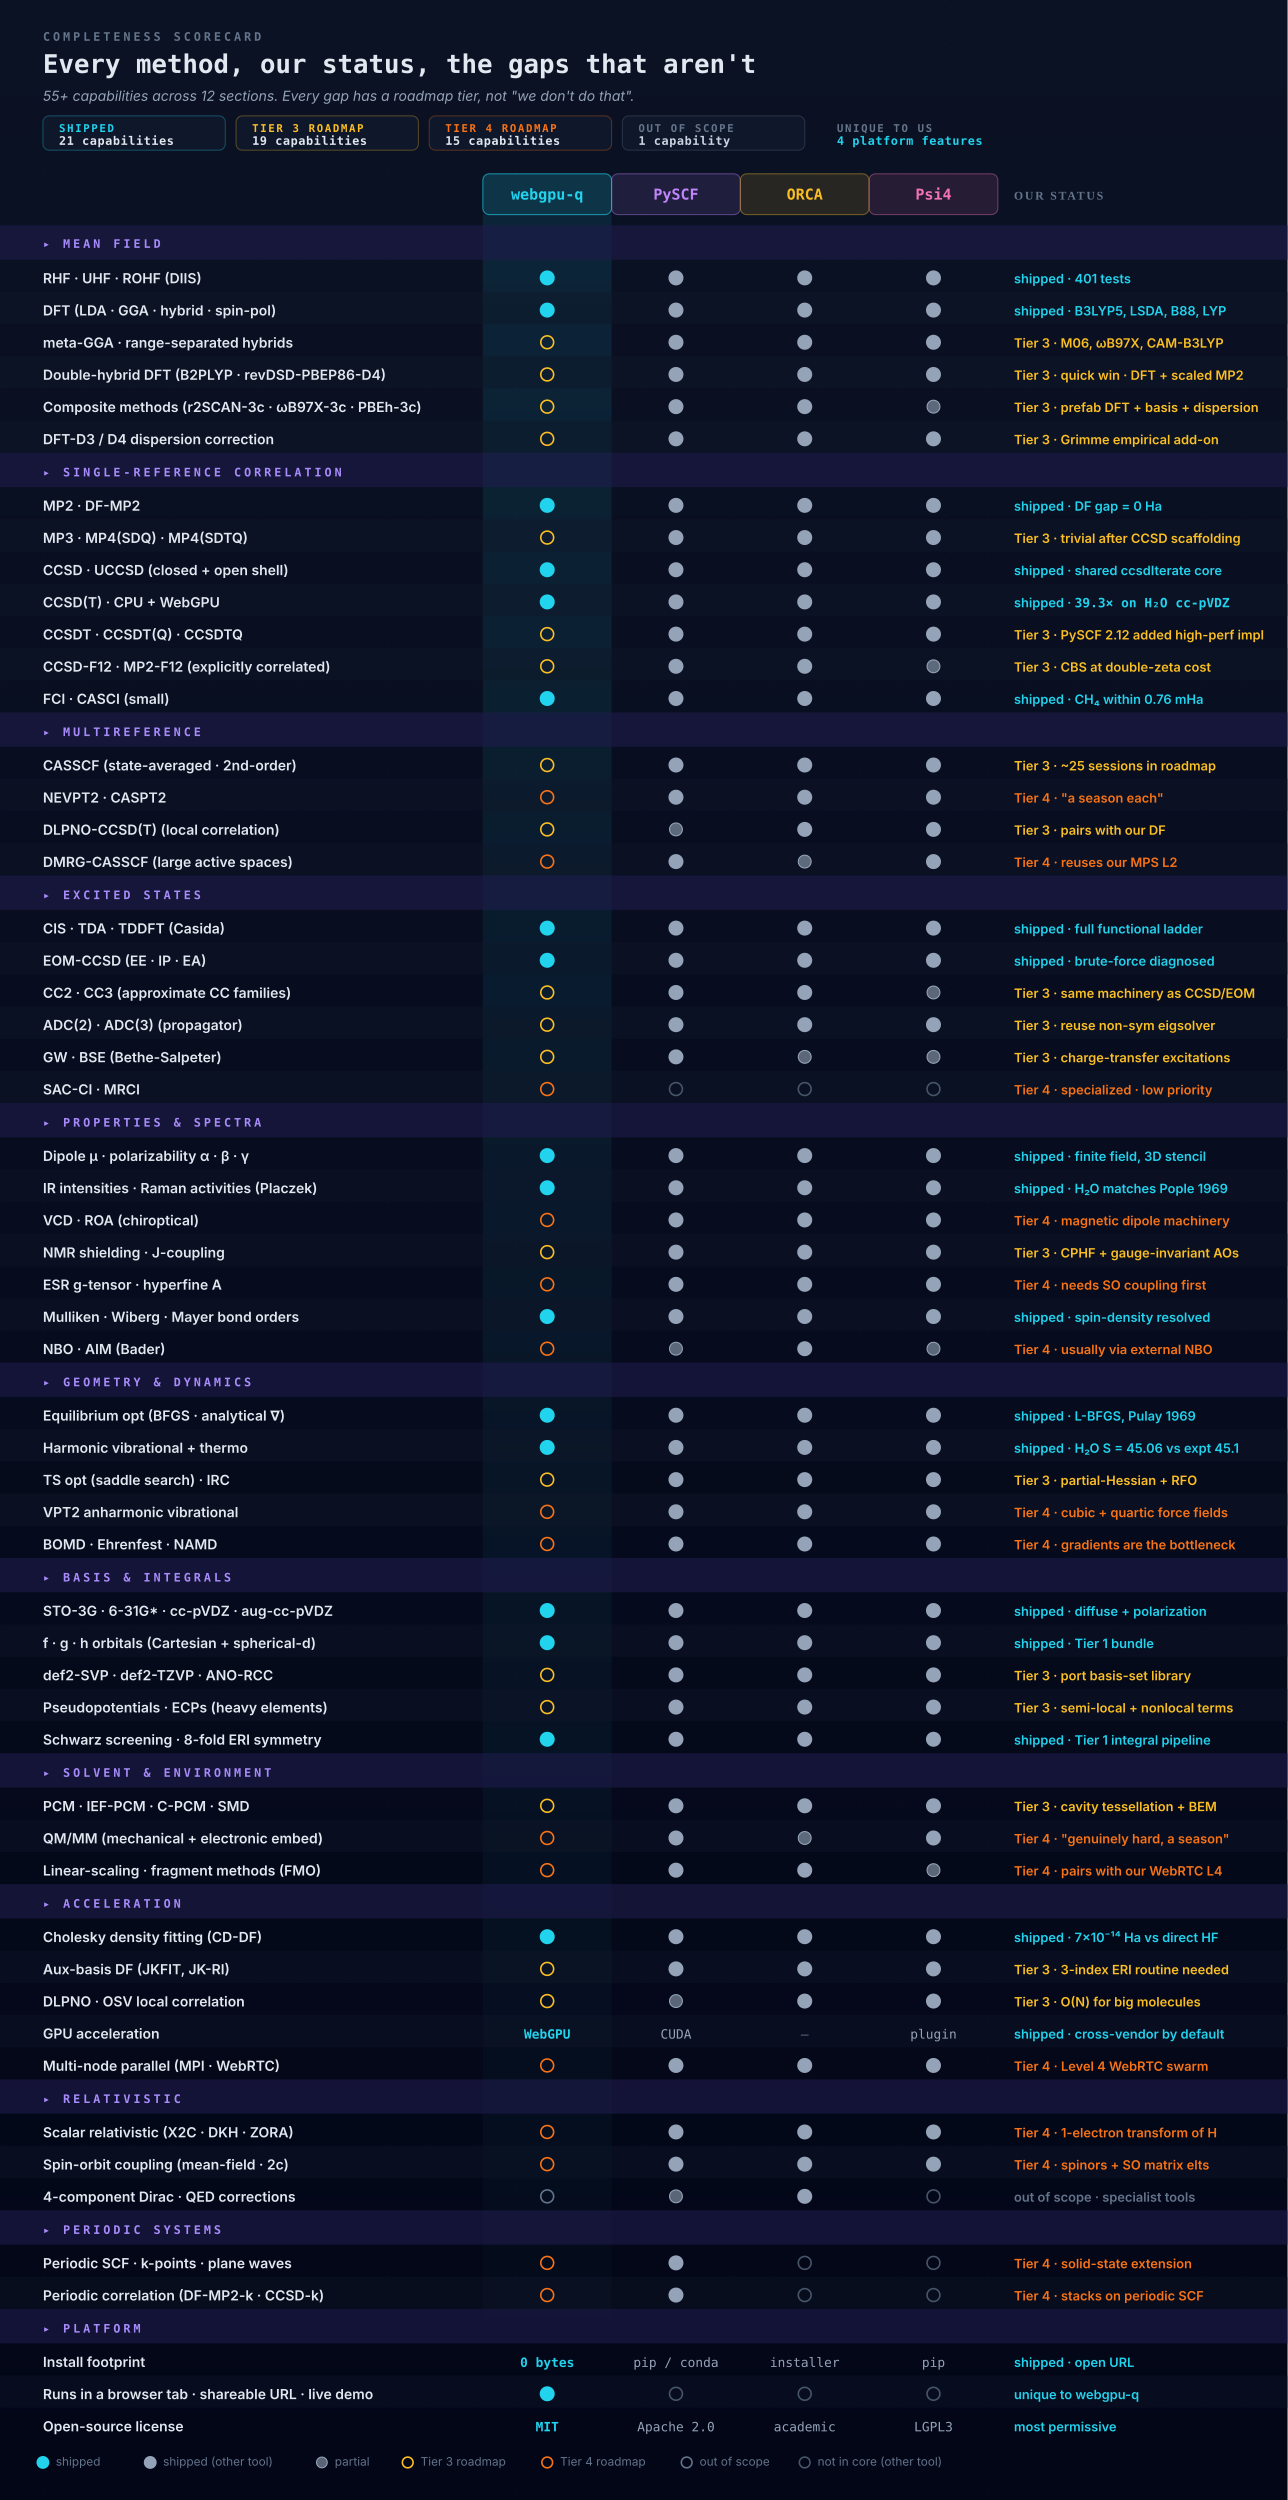
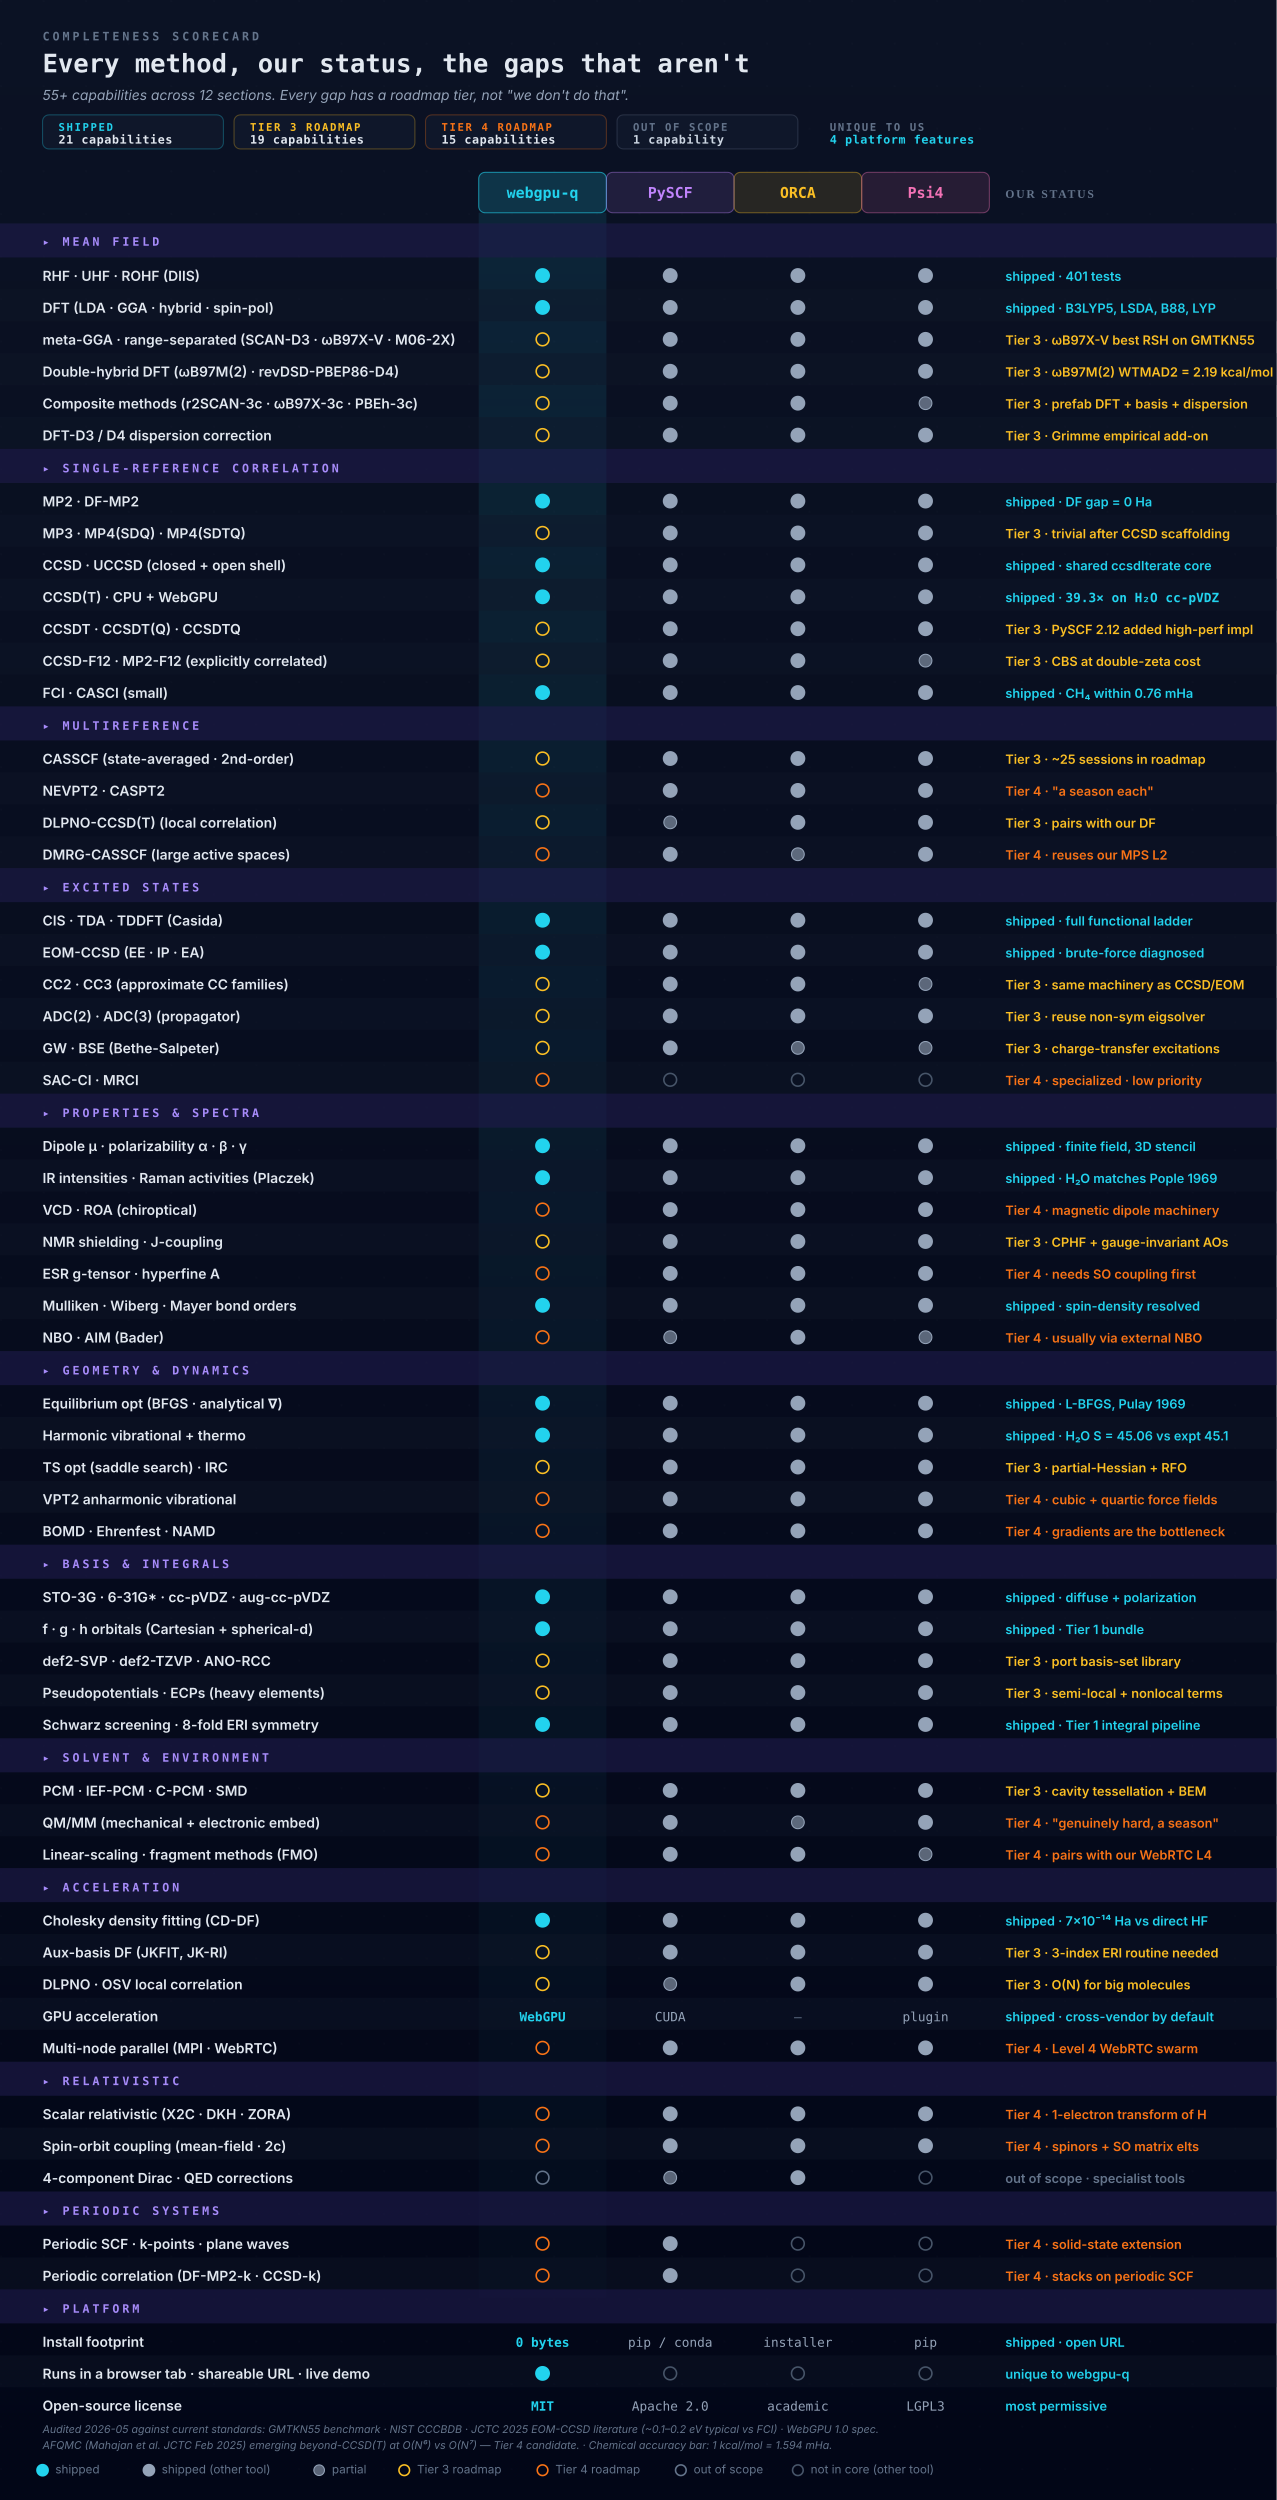
- <svg xmlns="http://www.w3.org/2000/svg" viewBox="0 0 1200 2330" width="1200" height="2330" role="img" aria-label="Completeness scorecard: webgpu-q vs PySCF, ORCA, Psi4 — 55+ methods across 12 sections with roadmap status">
+ <svg xmlns="http://www.w3.org/2000/svg" viewBox="0 0 1200 2350" width="1200" height="2350" role="img" aria-label="Completeness scorecard: webgpu-q vs PySCF, ORCA, Psi4 — 55+ methods across 12 sections with roadmap status, audited against 2026 scientific standards">
  <defs>
    <linearGradient id="bgMx" x1="0" y1="0" x2="0" y2="1">
      <stop offset="0%" stop-color="#0b1224" />
      <stop offset="100%" stop-color="#020617" />
    </linearGradient>
    <pattern id="dotsMx" width="40" height="40" patternUnits="userSpaceOnUse">
      <circle cx="1" cy="1" r="0.55" fill="#ffffff" opacity="0.04" />
    </pattern>
    <linearGradient id="hlight" x1="0" y1="0" x2="0" y2="1">
      <stop offset="0%" stop-color="#22d3ee" stop-opacity="0.10" />
      <stop offset="100%" stop-color="#22d3ee" stop-opacity="0.02" />
    </linearGradient>
  </defs>
-   <rect width="1200" height="2330" fill="url(#bgMx)" />
-   <rect width="1200" height="2330" fill="url(#dotsMx)" />
+   <rect width="1200" height="2350" fill="url(#bgMx)" />
+   <rect width="1200" height="2350" fill="url(#dotsMx)" />
  <text x="40" y="38" font-family="ui-monospace, monospace" font-size="11" letter-spacing="0.25em" fill="#64748b" font-weight="600">COMPLETENESS SCORECARD</text>
  <text x="40" y="68" font-family="ui-monospace, monospace" font-size="24" font-weight="700" fill="#e2e8f0">Every method, our status, the gaps that aren't</text>
  <text x="40" y="94" font-family="-apple-system, system-ui, sans-serif" font-size="13" fill="#94a3b8" font-style="italic">55+ capabilities across 12 sections. Every gap has a roadmap tier, not "we don't do that".</text>
  <g font-family="ui-monospace, monospace" font-size="12" letter-spacing="0.05em">
    <rect x="40" y="108" width="170" height="32" rx="6" fill="#0f172a" stroke="#22d3ee" stroke-opacity="0.3" />
    <text x="55" y="123" font-size="10" fill="#22d3ee" font-weight="700" letter-spacing="0.15em">SHIPPED</text>
    <text x="55" y="135" font-size="11" fill="#e2e8f0" font-weight="700">21 capabilities</text>
    <rect x="220" y="108" width="170" height="32" rx="6" fill="#0f172a" stroke="#fbbf24" stroke-opacity="0.3" />
    <text x="235" y="123" font-size="10" fill="#fbbf24" font-weight="700" letter-spacing="0.15em">TIER 3 ROADMAP</text>
    <text x="235" y="135" font-size="11" fill="#e2e8f0" font-weight="700">19 capabilities</text>
    <rect x="400" y="108" width="170" height="32" rx="6" fill="#0f172a" stroke="#f97316" stroke-opacity="0.3" />
    <text x="415" y="123" font-size="10" fill="#f97316" font-weight="700" letter-spacing="0.15em">TIER 4 ROADMAP</text>
    <text x="415" y="135" font-size="11" fill="#e2e8f0" font-weight="700">15 capabilities</text>
    <rect x="580" y="108" width="170" height="32" rx="6" fill="#0f172a" stroke="#64748b" stroke-opacity="0.3" />
    <text x="595" y="123" font-size="10" fill="#64748b" font-weight="700" letter-spacing="0.15em">OUT OF SCOPE</text>
    <text x="595" y="135" font-size="11" fill="#cbd5e1" font-weight="700">1 capability</text>
    <text x="780" y="123" font-size="10" fill="#64748b" font-weight="700" letter-spacing="0.15em">UNIQUE TO US</text>
    <text x="780" y="135" font-size="11" fill="#22d3ee" font-weight="700">4 platform features</text>
  </g>
  <g transform="translate(0 162)">
    <rect x="450" y="0" width="120" height="38" rx="6" fill="#22d3ee" fill-opacity="0.18" stroke="#22d3ee" stroke-opacity="0.6" />
    <rect x="570" y="0" width="120" height="38" rx="6" fill="#c084fc" fill-opacity="0.12" stroke="#c084fc" stroke-opacity="0.4" />
    <rect x="690" y="0" width="120" height="38" rx="6" fill="#fbbf24" fill-opacity="0.12" stroke="#fbbf24" stroke-opacity="0.4" />
    <rect x="810" y="0" width="120" height="38" rx="6" fill="#f472b6" fill-opacity="0.12" stroke="#f472b6" stroke-opacity="0.4" />
    <g font-family="ui-monospace, monospace" font-weight="700" text-anchor="middle">
      <text x="510" y="24" font-size="14" fill="#22d3ee">webgpu-q</text>
      <text x="630" y="24" font-size="14" fill="#c084fc">PySCF</text>
      <text x="750" y="24" font-size="14" fill="#fbbf24">ORCA</text>
      <text x="870" y="24" font-size="14" fill="#f472b6">Psi4</text>
    </g>
    <text x="945" y="24" font-size="11" fill="#64748b" font-weight="700" letter-spacing="0.15em">OUR STATUS</text>
  </g>
  <rect x="450" y="200" width="120" height="1960" fill="url(#hlight)" />
  <g font-family="-apple-system, system-ui, sans-serif" font-size="13" fill="#e2e8f0">
    <g transform="translate(0 210)">
      <rect width="1200" height="32" fill="#1e1b4b" fill-opacity="0.6" />
      <text x="40" y="21" font-family="ui-monospace, monospace" font-size="11" letter-spacing="0.25em" fill="#a78bfa" font-weight="700">▸ MEAN FIELD</text>
    </g>
    <g transform="translate(0 242)">
      <text x="40" y="22" font-weight="600">RHF · UHF · ROHF (DIIS)</text>
      <circle cx="510" cy="17" r="7" fill="#22d3ee" />
      <circle cx="630" cy="17" r="7" fill="#94a3b8" />
      <circle cx="750" cy="17" r="7" fill="#94a3b8" />
      <circle cx="870" cy="17" r="7" fill="#94a3b8" />
      <text x="945" y="22" font-size="12" fill="#22d3ee" font-weight="600">shipped · 401 tests</text>
    </g>
    <g transform="translate(0 272)">
      <rect width="1200" height="30" fill="#0f172a" fill-opacity="0.4" />
      <text x="40" y="22" font-weight="600">DFT (LDA · GGA · hybrid · spin-pol)</text>
      <circle cx="510" cy="17" r="7" fill="#22d3ee" />
      <circle cx="630" cy="17" r="7" fill="#94a3b8" />
      <circle cx="750" cy="17" r="7" fill="#94a3b8" />
      <circle cx="870" cy="17" r="7" fill="#94a3b8" />
      <text x="945" y="22" font-size="12" fill="#22d3ee" font-weight="600">shipped · B3LYP5, LSDA, B88, LYP</text>
    </g>
    <g transform="translate(0 302)">
-       <text x="40" y="22" font-weight="600">meta-GGA · range-separated hybrids</text>
-       <circle cx="510" cy="17" r="6" fill="none" stroke="#fbbf24" stroke-width="1.5" />
-       <circle cx="630" cy="17" r="7" fill="#94a3b8" />
-       <circle cx="750" cy="17" r="7" fill="#94a3b8" />
-       <circle cx="870" cy="17" r="7" fill="#94a3b8" />
-       <text x="945" y="22" font-size="12" fill="#fbbf24" font-weight="600">Tier 3 · M06, ωB97X, CAM-B3LYP</text>
+       <text x="40" y="22" font-weight="600">meta-GGA · range-separated (SCAN-D3 · ωB97X-V · M06-2X)</text>
+       <circle cx="510" cy="17" r="6" fill="none" stroke="#fbbf24" stroke-width="1.5" />
+       <circle cx="630" cy="17" r="7" fill="#94a3b8" />
+       <circle cx="750" cy="17" r="7" fill="#94a3b8" />
+       <circle cx="870" cy="17" r="7" fill="#94a3b8" />
+       <text x="945" y="22" font-size="12" fill="#fbbf24" font-weight="600">Tier 3 · ωB97X-V best RSH on GMTKN55</text>
    </g>
    <g transform="translate(0 332)">
      <rect width="1200" height="30" fill="#0f172a" fill-opacity="0.4" />
-       <text x="40" y="22" font-weight="600">Double-hybrid DFT (B2PLYP · revDSD-PBEP86-D4)</text>
-       <circle cx="510" cy="17" r="6" fill="none" stroke="#fbbf24" stroke-width="1.5" />
-       <circle cx="630" cy="17" r="7" fill="#94a3b8" />
-       <circle cx="750" cy="17" r="7" fill="#94a3b8" />
-       <circle cx="870" cy="17" r="7" fill="#94a3b8" />
-       <text x="945" y="22" font-size="12" fill="#fbbf24" font-weight="600">Tier 3 · quick win · DFT + scaled MP2</text>
+       <text x="40" y="22" font-weight="600">Double-hybrid DFT (ωB97M(2) · revDSD-PBEP86-D4)</text>
+       <circle cx="510" cy="17" r="6" fill="none" stroke="#fbbf24" stroke-width="1.5" />
+       <circle cx="630" cy="17" r="7" fill="#94a3b8" />
+       <circle cx="750" cy="17" r="7" fill="#94a3b8" />
+       <circle cx="870" cy="17" r="7" fill="#94a3b8" />
+       <text x="945" y="22" font-size="12" fill="#fbbf24" font-weight="600">Tier 3 · ωB97M(2) WTMAD2 = 2.19 kcal/mol</text>
    </g>
    <g transform="translate(0 362)">
      <text x="40" y="22" font-weight="600">Composite methods (r2SCAN-3c · ωB97X-3c · PBEh-3c)</text>
      <circle cx="510" cy="17" r="6" fill="none" stroke="#fbbf24" stroke-width="1.5" />
      <circle cx="630" cy="17" r="7" fill="#94a3b8" />
      <circle cx="750" cy="17" r="7" fill="#94a3b8" />
      <circle cx="870" cy="17" r="6" fill="#94a3b8" fill-opacity="0.6" stroke="#94a3b8" />
      <text x="945" y="22" font-size="12" fill="#fbbf24" font-weight="600">Tier 3 · prefab DFT + basis + dispersion</text>
    </g>
    <g transform="translate(0 392)">
      <rect width="1200" height="30" fill="#0f172a" fill-opacity="0.4" />
      <text x="40" y="22" font-weight="600">DFT-D3 / D4 dispersion correction</text>
      <circle cx="510" cy="17" r="6" fill="none" stroke="#fbbf24" stroke-width="1.5" />
      <circle cx="630" cy="17" r="7" fill="#94a3b8" />
      <circle cx="750" cy="17" r="7" fill="#94a3b8" />
      <circle cx="870" cy="17" r="7" fill="#94a3b8" />
      <text x="945" y="22" font-size="12" fill="#fbbf24" font-weight="600">Tier 3 · Grimme empirical add-on</text>
    </g>
    <g transform="translate(0 422)">
      <rect width="1200" height="32" fill="#1e1b4b" fill-opacity="0.6" />
      <text x="40" y="22" font-family="ui-monospace, monospace" font-size="11" letter-spacing="0.25em" fill="#a78bfa" font-weight="700">▸ SINGLE-REFERENCE CORRELATION</text>
    </g>
    <g transform="translate(0 454)">
      <text x="40" y="22" font-weight="600">MP2 · DF-MP2</text>
      <circle cx="510" cy="17" r="7" fill="#22d3ee" />
      <circle cx="630" cy="17" r="7" fill="#94a3b8" />
      <circle cx="750" cy="17" r="7" fill="#94a3b8" />
      <circle cx="870" cy="17" r="7" fill="#94a3b8" />
      <text x="945" y="22" font-size="12" fill="#22d3ee" font-weight="600">shipped · DF gap = 0 Ha</text>
    </g>
    <g transform="translate(0 484)">
      <rect width="1200" height="30" fill="#0f172a" fill-opacity="0.4" />
      <text x="40" y="22" font-weight="600">MP3 · MP4(SDQ) · MP4(SDTQ)</text>
      <circle cx="510" cy="17" r="6" fill="none" stroke="#fbbf24" stroke-width="1.5" />
      <circle cx="630" cy="17" r="7" fill="#94a3b8" />
      <circle cx="750" cy="17" r="7" fill="#94a3b8" />
      <circle cx="870" cy="17" r="7" fill="#94a3b8" />
      <text x="945" y="22" font-size="12" fill="#fbbf24" font-weight="600">Tier 3 · trivial after CCSD scaffolding</text>
    </g>
    <g transform="translate(0 514)">
      <text x="40" y="22" font-weight="600">CCSD · UCCSD (closed + open shell)</text>
      <circle cx="510" cy="17" r="7" fill="#22d3ee" />
      <circle cx="630" cy="17" r="7" fill="#94a3b8" />
      <circle cx="750" cy="17" r="7" fill="#94a3b8" />
      <circle cx="870" cy="17" r="7" fill="#94a3b8" />
      <text x="945" y="22" font-size="12" fill="#22d3ee" font-weight="600">shipped · shared ccsdIterate core</text>
    </g>
    <g transform="translate(0 544)">
      <rect width="1200" height="30" fill="#0f172a" fill-opacity="0.4" />
      <text x="40" y="22" font-weight="600">CCSD(T) · CPU + WebGPU</text>
      <circle cx="510" cy="17" r="7" fill="#22d3ee" />
      <circle cx="630" cy="17" r="7" fill="#94a3b8" />
      <circle cx="750" cy="17" r="7" fill="#94a3b8" />
      <circle cx="870" cy="17" r="7" fill="#94a3b8" />
      <text x="945" y="22" font-size="12" fill="#22d3ee" font-weight="600">shipped · <tspan font-family="ui-monospace, monospace" font-weight="700">39.3× on H₂O cc-pVDZ</tspan>
      </text>
    </g>
    <g transform="translate(0 574)">
      <text x="40" y="22" font-weight="600">CCSDT · CCSDT(Q) · CCSDTQ</text>
      <circle cx="510" cy="17" r="6" fill="none" stroke="#fbbf24" stroke-width="1.5" />
      <circle cx="630" cy="17" r="7" fill="#94a3b8" />
      <circle cx="750" cy="17" r="7" fill="#94a3b8" />
      <circle cx="870" cy="17" r="7" fill="#94a3b8" />
      <text x="945" y="22" font-size="12" fill="#fbbf24" font-weight="600">Tier 3 · PySCF 2.12 added high-perf impl</text>
    </g>
    <g transform="translate(0 604)">
      <rect width="1200" height="30" fill="#0f172a" fill-opacity="0.4" />
      <text x="40" y="22" font-weight="600">CCSD-F12 · MP2-F12 (explicitly correlated)</text>
      <circle cx="510" cy="17" r="6" fill="none" stroke="#fbbf24" stroke-width="1.5" />
      <circle cx="630" cy="17" r="7" fill="#94a3b8" />
      <circle cx="750" cy="17" r="7" fill="#94a3b8" />
      <circle cx="870" cy="17" r="6" fill="#94a3b8" fill-opacity="0.6" stroke="#94a3b8" />
      <text x="945" y="22" font-size="12" fill="#fbbf24" font-weight="600">Tier 3 · CBS at double-zeta cost</text>
    </g>
    <g transform="translate(0 634)">
      <text x="40" y="22" font-weight="600">FCI · CASCI (small)</text>
      <circle cx="510" cy="17" r="7" fill="#22d3ee" />
      <circle cx="630" cy="17" r="7" fill="#94a3b8" />
      <circle cx="750" cy="17" r="7" fill="#94a3b8" />
      <circle cx="870" cy="17" r="7" fill="#94a3b8" />
      <text x="945" y="22" font-size="12" fill="#22d3ee" font-weight="600">shipped · CH₄ within 0.76 mHa</text>
    </g>
    <g transform="translate(0 664)">
      <rect width="1200" height="32" fill="#1e1b4b" fill-opacity="0.6" />
      <text x="40" y="22" font-family="ui-monospace, monospace" font-size="11" letter-spacing="0.25em" fill="#a78bfa" font-weight="700">▸ MULTIREFERENCE</text>
    </g>
    <g transform="translate(0 696)">
      <text x="40" y="22" font-weight="600">CASSCF (state-averaged · 2nd-order)</text>
      <circle cx="510" cy="17" r="6" fill="none" stroke="#fbbf24" stroke-width="1.5" />
      <circle cx="630" cy="17" r="7" fill="#94a3b8" />
      <circle cx="750" cy="17" r="7" fill="#94a3b8" />
      <circle cx="870" cy="17" r="7" fill="#94a3b8" />
      <text x="945" y="22" font-size="12" fill="#fbbf24" font-weight="600">Tier 3 · ~25 sessions in roadmap</text>
    </g>
    <g transform="translate(0 726)">
      <rect width="1200" height="30" fill="#0f172a" fill-opacity="0.4" />
      <text x="40" y="22" font-weight="600">NEVPT2 · CASPT2</text>
      <circle cx="510" cy="17" r="6" fill="none" stroke="#f97316" stroke-width="1.5" />
      <circle cx="630" cy="17" r="7" fill="#94a3b8" />
      <circle cx="750" cy="17" r="7" fill="#94a3b8" />
      <circle cx="870" cy="17" r="7" fill="#94a3b8" />
      <text x="945" y="22" font-size="12" fill="#f97316" font-weight="600">Tier 4 · "a season each"</text>
    </g>
    <g transform="translate(0 756)">
      <text x="40" y="22" font-weight="600">DLPNO-CCSD(T) (local correlation)</text>
      <circle cx="510" cy="17" r="6" fill="none" stroke="#fbbf24" stroke-width="1.5" />
      <circle cx="630" cy="17" r="6" fill="#94a3b8" fill-opacity="0.6" stroke="#94a3b8" />
      <circle cx="750" cy="17" r="7" fill="#94a3b8" />
      <circle cx="870" cy="17" r="7" fill="#94a3b8" />
      <text x="945" y="22" font-size="12" fill="#fbbf24" font-weight="600">Tier 3 · pairs with our DF</text>
    </g>
    <g transform="translate(0 786)">
      <rect width="1200" height="30" fill="#0f172a" fill-opacity="0.4" />
      <text x="40" y="22" font-weight="600">DMRG-CASSCF (large active spaces)</text>
      <circle cx="510" cy="17" r="6" fill="none" stroke="#f97316" stroke-width="1.5" />
      <circle cx="630" cy="17" r="7" fill="#94a3b8" />
      <circle cx="750" cy="17" r="6" fill="#94a3b8" fill-opacity="0.6" stroke="#94a3b8" />
      <circle cx="870" cy="17" r="7" fill="#94a3b8" />
      <text x="945" y="22" font-size="12" fill="#f97316" font-weight="600">Tier 4 · reuses our MPS L2</text>
    </g>
    <g transform="translate(0 816)">
      <rect width="1200" height="32" fill="#1e1b4b" fill-opacity="0.6" />
      <text x="40" y="22" font-family="ui-monospace, monospace" font-size="11" letter-spacing="0.25em" fill="#a78bfa" font-weight="700">▸ EXCITED STATES</text>
    </g>
    <g transform="translate(0 848)">
      <text x="40" y="22" font-weight="600">CIS · TDA · TDDFT (Casida)</text>
      <circle cx="510" cy="17" r="7" fill="#22d3ee" />
      <circle cx="630" cy="17" r="7" fill="#94a3b8" />
      <circle cx="750" cy="17" r="7" fill="#94a3b8" />
      <circle cx="870" cy="17" r="7" fill="#94a3b8" />
      <text x="945" y="22" font-size="12" fill="#22d3ee" font-weight="600">shipped · full functional ladder</text>
    </g>
    <g transform="translate(0 878)">
      <rect width="1200" height="30" fill="#0f172a" fill-opacity="0.4" />
      <text x="40" y="22" font-weight="600">EOM-CCSD (EE · IP · EA)</text>
      <circle cx="510" cy="17" r="7" fill="#22d3ee" />
      <circle cx="630" cy="17" r="7" fill="#94a3b8" />
      <circle cx="750" cy="17" r="7" fill="#94a3b8" />
      <circle cx="870" cy="17" r="7" fill="#94a3b8" />
      <text x="945" y="22" font-size="12" fill="#22d3ee" font-weight="600">shipped · brute-force diagnosed</text>
    </g>
    <g transform="translate(0 908)">
      <text x="40" y="22" font-weight="600">CC2 · CC3 (approximate CC families)</text>
      <circle cx="510" cy="17" r="6" fill="none" stroke="#fbbf24" stroke-width="1.5" />
      <circle cx="630" cy="17" r="7" fill="#94a3b8" />
      <circle cx="750" cy="17" r="7" fill="#94a3b8" />
      <circle cx="870" cy="17" r="6" fill="#94a3b8" fill-opacity="0.6" stroke="#94a3b8" />
      <text x="945" y="22" font-size="12" fill="#fbbf24" font-weight="600">Tier 3 · same machinery as CCSD/EOM</text>
    </g>
    <g transform="translate(0 938)">
      <rect width="1200" height="30" fill="#0f172a" fill-opacity="0.4" />
      <text x="40" y="22" font-weight="600">ADC(2) · ADC(3) (propagator)</text>
      <circle cx="510" cy="17" r="6" fill="none" stroke="#fbbf24" stroke-width="1.5" />
      <circle cx="630" cy="17" r="7" fill="#94a3b8" />
      <circle cx="750" cy="17" r="7" fill="#94a3b8" />
      <circle cx="870" cy="17" r="7" fill="#94a3b8" />
      <text x="945" y="22" font-size="12" fill="#fbbf24" font-weight="600">Tier 3 · reuse non-sym eigsolver</text>
    </g>
    <g transform="translate(0 968)">
      <text x="40" y="22" font-weight="600">GW · BSE (Bethe-Salpeter)</text>
      <circle cx="510" cy="17" r="6" fill="none" stroke="#fbbf24" stroke-width="1.5" />
      <circle cx="630" cy="17" r="7" fill="#94a3b8" />
      <circle cx="750" cy="17" r="6" fill="#94a3b8" fill-opacity="0.6" stroke="#94a3b8" />
      <circle cx="870" cy="17" r="6" fill="#94a3b8" fill-opacity="0.6" stroke="#94a3b8" />
      <text x="945" y="22" font-size="12" fill="#fbbf24" font-weight="600">Tier 3 · charge-transfer excitations</text>
    </g>
    <g transform="translate(0 998)">
      <rect width="1200" height="30" fill="#0f172a" fill-opacity="0.4" />
      <text x="40" y="22" font-weight="600">SAC-CI · MRCI</text>
      <circle cx="510" cy="17" r="6" fill="none" stroke="#f97316" stroke-width="1.5" />
      <circle cx="630" cy="17" r="6" fill="none" stroke="#475569" stroke-width="1.5" />
      <circle cx="750" cy="17" r="6" fill="none" stroke="#475569" stroke-width="1.5" />
      <circle cx="870" cy="17" r="6" fill="none" stroke="#475569" stroke-width="1.5" />
      <text x="945" y="22" font-size="12" fill="#f97316" font-weight="600">Tier 4 · specialized · low priority</text>
    </g>
    <g transform="translate(0 1028)">
      <rect width="1200" height="32" fill="#1e1b4b" fill-opacity="0.6" />
      <text x="40" y="22" font-family="ui-monospace, monospace" font-size="11" letter-spacing="0.25em" fill="#a78bfa" font-weight="700">▸ PROPERTIES &amp; SPECTRA</text>
    </g>
    <g transform="translate(0 1060)">
      <text x="40" y="22" font-weight="600">Dipole μ · polarizability α · β · γ</text>
      <circle cx="510" cy="17" r="7" fill="#22d3ee" />
      <circle cx="630" cy="17" r="7" fill="#94a3b8" />
      <circle cx="750" cy="17" r="7" fill="#94a3b8" />
      <circle cx="870" cy="17" r="7" fill="#94a3b8" />
      <text x="945" y="22" font-size="12" fill="#22d3ee" font-weight="600">shipped · finite field, 3D stencil</text>
    </g>
    <g transform="translate(0 1090)">
      <rect width="1200" height="30" fill="#0f172a" fill-opacity="0.4" />
      <text x="40" y="22" font-weight="600">IR intensities · Raman activities (Placzek)</text>
      <circle cx="510" cy="17" r="7" fill="#22d3ee" />
      <circle cx="630" cy="17" r="7" fill="#94a3b8" />
      <circle cx="750" cy="17" r="7" fill="#94a3b8" />
      <circle cx="870" cy="17" r="7" fill="#94a3b8" />
      <text x="945" y="22" font-size="12" fill="#22d3ee" font-weight="600">shipped · H₂O matches Pople 1969</text>
    </g>
    <g transform="translate(0 1120)">
      <text x="40" y="22" font-weight="600">VCD · ROA (chiroptical)</text>
      <circle cx="510" cy="17" r="6" fill="none" stroke="#f97316" stroke-width="1.5" />
      <circle cx="630" cy="17" r="7" fill="#94a3b8" />
      <circle cx="750" cy="17" r="7" fill="#94a3b8" />
      <circle cx="870" cy="17" r="7" fill="#94a3b8" />
      <text x="945" y="22" font-size="12" fill="#f97316" font-weight="600">Tier 4 · magnetic dipole machinery</text>
    </g>
    <g transform="translate(0 1150)">
      <rect width="1200" height="30" fill="#0f172a" fill-opacity="0.4" />
      <text x="40" y="22" font-weight="600">NMR shielding · J-coupling</text>
      <circle cx="510" cy="17" r="6" fill="none" stroke="#fbbf24" stroke-width="1.5" />
      <circle cx="630" cy="17" r="7" fill="#94a3b8" />
      <circle cx="750" cy="17" r="7" fill="#94a3b8" />
      <circle cx="870" cy="17" r="7" fill="#94a3b8" />
      <text x="945" y="22" font-size="12" fill="#fbbf24" font-weight="600">Tier 3 · CPHF + gauge-invariant AOs</text>
    </g>
    <g transform="translate(0 1180)">
      <text x="40" y="22" font-weight="600">ESR g-tensor · hyperfine A</text>
      <circle cx="510" cy="17" r="6" fill="none" stroke="#f97316" stroke-width="1.5" />
      <circle cx="630" cy="17" r="7" fill="#94a3b8" />
      <circle cx="750" cy="17" r="7" fill="#94a3b8" />
      <circle cx="870" cy="17" r="7" fill="#94a3b8" />
      <text x="945" y="22" font-size="12" fill="#f97316" font-weight="600">Tier 4 · needs SO coupling first</text>
    </g>
    <g transform="translate(0 1210)">
      <rect width="1200" height="30" fill="#0f172a" fill-opacity="0.4" />
      <text x="40" y="22" font-weight="600">Mulliken · Wiberg · Mayer bond orders</text>
      <circle cx="510" cy="17" r="7" fill="#22d3ee" />
      <circle cx="630" cy="17" r="7" fill="#94a3b8" />
      <circle cx="750" cy="17" r="7" fill="#94a3b8" />
      <circle cx="870" cy="17" r="7" fill="#94a3b8" />
      <text x="945" y="22" font-size="12" fill="#22d3ee" font-weight="600">shipped · spin-density resolved</text>
    </g>
    <g transform="translate(0 1240)">
      <text x="40" y="22" font-weight="600">NBO · AIM (Bader)</text>
      <circle cx="510" cy="17" r="6" fill="none" stroke="#f97316" stroke-width="1.5" />
      <circle cx="630" cy="17" r="6" fill="#94a3b8" fill-opacity="0.6" stroke="#94a3b8" />
      <circle cx="750" cy="17" r="7" fill="#94a3b8" />
      <circle cx="870" cy="17" r="6" fill="#94a3b8" fill-opacity="0.6" stroke="#94a3b8" />
      <text x="945" y="22" font-size="12" fill="#f97316" font-weight="600">Tier 4 · usually via external NBO</text>
    </g>
    <g transform="translate(0 1270)">
      <rect width="1200" height="32" fill="#1e1b4b" fill-opacity="0.6" />
      <text x="40" y="22" font-family="ui-monospace, monospace" font-size="11" letter-spacing="0.25em" fill="#a78bfa" font-weight="700">▸ GEOMETRY &amp; DYNAMICS</text>
    </g>
    <g transform="translate(0 1302)">
      <text x="40" y="22" font-weight="600">Equilibrium opt (BFGS · analytical ∇)</text>
      <circle cx="510" cy="17" r="7" fill="#22d3ee" />
      <circle cx="630" cy="17" r="7" fill="#94a3b8" />
      <circle cx="750" cy="17" r="7" fill="#94a3b8" />
      <circle cx="870" cy="17" r="7" fill="#94a3b8" />
      <text x="945" y="22" font-size="12" fill="#22d3ee" font-weight="600">shipped · L-BFGS, Pulay 1969</text>
    </g>
    <g transform="translate(0 1332)">
      <rect width="1200" height="30" fill="#0f172a" fill-opacity="0.4" />
      <text x="40" y="22" font-weight="600">Harmonic vibrational + thermo</text>
      <circle cx="510" cy="17" r="7" fill="#22d3ee" />
      <circle cx="630" cy="17" r="7" fill="#94a3b8" />
      <circle cx="750" cy="17" r="7" fill="#94a3b8" />
      <circle cx="870" cy="17" r="7" fill="#94a3b8" />
      <text x="945" y="22" font-size="12" fill="#22d3ee" font-weight="600">shipped · H₂O S = 45.06 vs expt 45.1</text>
    </g>
    <g transform="translate(0 1362)">
      <text x="40" y="22" font-weight="600">TS opt (saddle search) · IRC</text>
      <circle cx="510" cy="17" r="6" fill="none" stroke="#fbbf24" stroke-width="1.5" />
      <circle cx="630" cy="17" r="7" fill="#94a3b8" />
      <circle cx="750" cy="17" r="7" fill="#94a3b8" />
      <circle cx="870" cy="17" r="7" fill="#94a3b8" />
      <text x="945" y="22" font-size="12" fill="#fbbf24" font-weight="600">Tier 3 · partial-Hessian + RFO</text>
    </g>
    <g transform="translate(0 1392)">
      <rect width="1200" height="30" fill="#0f172a" fill-opacity="0.4" />
      <text x="40" y="22" font-weight="600">VPT2 anharmonic vibrational</text>
      <circle cx="510" cy="17" r="6" fill="none" stroke="#f97316" stroke-width="1.5" />
      <circle cx="630" cy="17" r="7" fill="#94a3b8" />
      <circle cx="750" cy="17" r="7" fill="#94a3b8" />
      <circle cx="870" cy="17" r="7" fill="#94a3b8" />
      <text x="945" y="22" font-size="12" fill="#f97316" font-weight="600">Tier 4 · cubic + quartic force fields</text>
    </g>
    <g transform="translate(0 1422)">
      <text x="40" y="22" font-weight="600">BOMD · Ehrenfest · NAMD</text>
      <circle cx="510" cy="17" r="6" fill="none" stroke="#f97316" stroke-width="1.5" />
      <circle cx="630" cy="17" r="7" fill="#94a3b8" />
      <circle cx="750" cy="17" r="7" fill="#94a3b8" />
      <circle cx="870" cy="17" r="7" fill="#94a3b8" />
      <text x="945" y="22" font-size="12" fill="#f97316" font-weight="600">Tier 4 · gradients are the bottleneck</text>
    </g>
    <g transform="translate(0 1452)">
      <rect width="1200" height="32" fill="#1e1b4b" fill-opacity="0.6" />
      <text x="40" y="22" font-family="ui-monospace, monospace" font-size="11" letter-spacing="0.25em" fill="#a78bfa" font-weight="700">▸ BASIS &amp; INTEGRALS</text>
    </g>
    <g transform="translate(0 1484)">
      <text x="40" y="22" font-weight="600">STO-3G · 6-31G* · cc-pVDZ · aug-cc-pVDZ</text>
      <circle cx="510" cy="17" r="7" fill="#22d3ee" />
      <circle cx="630" cy="17" r="7" fill="#94a3b8" />
      <circle cx="750" cy="17" r="7" fill="#94a3b8" />
      <circle cx="870" cy="17" r="7" fill="#94a3b8" />
      <text x="945" y="22" font-size="12" fill="#22d3ee" font-weight="600">shipped · diffuse + polarization</text>
    </g>
    <g transform="translate(0 1514)">
      <rect width="1200" height="30" fill="#0f172a" fill-opacity="0.4" />
      <text x="40" y="22" font-weight="600">f · g · h orbitals (Cartesian + spherical-d)</text>
      <circle cx="510" cy="17" r="7" fill="#22d3ee" />
      <circle cx="630" cy="17" r="7" fill="#94a3b8" />
      <circle cx="750" cy="17" r="7" fill="#94a3b8" />
      <circle cx="870" cy="17" r="7" fill="#94a3b8" />
      <text x="945" y="22" font-size="12" fill="#22d3ee" font-weight="600">shipped · Tier 1 bundle</text>
    </g>
    <g transform="translate(0 1544)">
      <text x="40" y="22" font-weight="600">def2-SVP · def2-TZVP · ANO-RCC</text>
      <circle cx="510" cy="17" r="6" fill="none" stroke="#fbbf24" stroke-width="1.5" />
      <circle cx="630" cy="17" r="7" fill="#94a3b8" />
      <circle cx="750" cy="17" r="7" fill="#94a3b8" />
      <circle cx="870" cy="17" r="7" fill="#94a3b8" />
      <text x="945" y="22" font-size="12" fill="#fbbf24" font-weight="600">Tier 3 · port basis-set library</text>
    </g>
    <g transform="translate(0 1574)">
      <rect width="1200" height="30" fill="#0f172a" fill-opacity="0.4" />
      <text x="40" y="22" font-weight="600">Pseudopotentials · ECPs (heavy elements)</text>
      <circle cx="510" cy="17" r="6" fill="none" stroke="#fbbf24" stroke-width="1.5" />
      <circle cx="630" cy="17" r="7" fill="#94a3b8" />
      <circle cx="750" cy="17" r="7" fill="#94a3b8" />
      <circle cx="870" cy="17" r="7" fill="#94a3b8" />
      <text x="945" y="22" font-size="12" fill="#fbbf24" font-weight="600">Tier 3 · semi-local + nonlocal terms</text>
    </g>
    <g transform="translate(0 1604)">
      <text x="40" y="22" font-weight="600">Schwarz screening · 8-fold ERI symmetry</text>
      <circle cx="510" cy="17" r="7" fill="#22d3ee" />
      <circle cx="630" cy="17" r="7" fill="#94a3b8" />
      <circle cx="750" cy="17" r="7" fill="#94a3b8" />
      <circle cx="870" cy="17" r="7" fill="#94a3b8" />
      <text x="945" y="22" font-size="12" fill="#22d3ee" font-weight="600">shipped · Tier 1 integral pipeline</text>
    </g>
    <g transform="translate(0 1634)">
      <rect width="1200" height="32" fill="#1e1b4b" fill-opacity="0.6" />
      <text x="40" y="22" font-family="ui-monospace, monospace" font-size="11" letter-spacing="0.25em" fill="#a78bfa" font-weight="700">▸ SOLVENT &amp; ENVIRONMENT</text>
    </g>
    <g transform="translate(0 1666)">
      <text x="40" y="22" font-weight="600">PCM · IEF-PCM · C-PCM · SMD</text>
      <circle cx="510" cy="17" r="6" fill="none" stroke="#fbbf24" stroke-width="1.5" />
      <circle cx="630" cy="17" r="7" fill="#94a3b8" />
      <circle cx="750" cy="17" r="7" fill="#94a3b8" />
      <circle cx="870" cy="17" r="7" fill="#94a3b8" />
      <text x="945" y="22" font-size="12" fill="#fbbf24" font-weight="600">Tier 3 · cavity tessellation + BEM</text>
    </g>
    <g transform="translate(0 1696)">
      <rect width="1200" height="30" fill="#0f172a" fill-opacity="0.4" />
      <text x="40" y="22" font-weight="600">QM/MM (mechanical + electronic embed)</text>
      <circle cx="510" cy="17" r="6" fill="none" stroke="#f97316" stroke-width="1.5" />
      <circle cx="630" cy="17" r="7" fill="#94a3b8" />
      <circle cx="750" cy="17" r="6" fill="#94a3b8" fill-opacity="0.6" stroke="#94a3b8" />
      <circle cx="870" cy="17" r="7" fill="#94a3b8" />
      <text x="945" y="22" font-size="12" fill="#f97316" font-weight="600">Tier 4 · "genuinely hard, a season"</text>
    </g>
    <g transform="translate(0 1726)">
      <text x="40" y="22" font-weight="600">Linear-scaling · fragment methods (FMO)</text>
      <circle cx="510" cy="17" r="6" fill="none" stroke="#f97316" stroke-width="1.5" />
      <circle cx="630" cy="17" r="7" fill="#94a3b8" />
      <circle cx="750" cy="17" r="7" fill="#94a3b8" />
      <circle cx="870" cy="17" r="6" fill="#94a3b8" fill-opacity="0.6" stroke="#94a3b8" />
      <text x="945" y="22" font-size="12" fill="#f97316" font-weight="600">Tier 4 · pairs with our WebRTC L4</text>
    </g>
    <g transform="translate(0 1756)">
      <rect width="1200" height="32" fill="#1e1b4b" fill-opacity="0.6" />
      <text x="40" y="22" font-family="ui-monospace, monospace" font-size="11" letter-spacing="0.25em" fill="#a78bfa" font-weight="700">▸ ACCELERATION</text>
    </g>
    <g transform="translate(0 1788)">
      <text x="40" y="22" font-weight="600">Cholesky density fitting (CD-DF)</text>
      <circle cx="510" cy="17" r="7" fill="#22d3ee" />
      <circle cx="630" cy="17" r="7" fill="#94a3b8" />
      <circle cx="750" cy="17" r="7" fill="#94a3b8" />
      <circle cx="870" cy="17" r="7" fill="#94a3b8" />
      <text x="945" y="22" font-size="12" fill="#22d3ee" font-weight="600">shipped · 7×10⁻¹⁴ Ha vs direct HF</text>
    </g>
    <g transform="translate(0 1818)">
      <rect width="1200" height="30" fill="#0f172a" fill-opacity="0.4" />
      <text x="40" y="22" font-weight="600">Aux-basis DF (JKFIT, JK-RI)</text>
      <circle cx="510" cy="17" r="6" fill="none" stroke="#fbbf24" stroke-width="1.5" />
      <circle cx="630" cy="17" r="7" fill="#94a3b8" />
      <circle cx="750" cy="17" r="7" fill="#94a3b8" />
      <circle cx="870" cy="17" r="7" fill="#94a3b8" />
      <text x="945" y="22" font-size="12" fill="#fbbf24" font-weight="600">Tier 3 · 3-index ERI routine needed</text>
    </g>
    <g transform="translate(0 1848)">
      <text x="40" y="22" font-weight="600">DLPNO · OSV local correlation</text>
      <circle cx="510" cy="17" r="6" fill="none" stroke="#fbbf24" stroke-width="1.5" />
      <circle cx="630" cy="17" r="6" fill="#94a3b8" fill-opacity="0.6" stroke="#94a3b8" />
      <circle cx="750" cy="17" r="7" fill="#94a3b8" />
      <circle cx="870" cy="17" r="7" fill="#94a3b8" />
      <text x="945" y="22" font-size="12" fill="#fbbf24" font-weight="600">Tier 3 · O(N) for big molecules</text>
    </g>
    <g transform="translate(0 1878)">
      <rect width="1200" height="30" fill="#0f172a" fill-opacity="0.4" />
      <text x="40" y="22" font-weight="600">GPU acceleration</text>
      <text x="510" y="22" font-family="ui-monospace, monospace" font-size="12" fill="#22d3ee" font-weight="700" text-anchor="middle">WebGPU</text>
      <text x="630" y="22" font-family="ui-monospace, monospace" font-size="12" fill="#94a3b8" text-anchor="middle">CUDA</text>
      <text x="750" y="22" font-family="ui-monospace, monospace" font-size="12" fill="#64748b" text-anchor="middle">—</text>
      <text x="870" y="22" font-family="ui-monospace, monospace" font-size="12" fill="#94a3b8" text-anchor="middle">plugin</text>
      <text x="945" y="22" font-size="12" fill="#22d3ee" font-weight="600">shipped · cross-vendor by default</text>
    </g>
    <g transform="translate(0 1908)">
      <text x="40" y="22" font-weight="600">Multi-node parallel (MPI · WebRTC)</text>
      <circle cx="510" cy="17" r="6" fill="none" stroke="#f97316" stroke-width="1.5" />
      <circle cx="630" cy="17" r="7" fill="#94a3b8" />
      <circle cx="750" cy="17" r="7" fill="#94a3b8" />
      <circle cx="870" cy="17" r="7" fill="#94a3b8" />
      <text x="945" y="22" font-size="12" fill="#f97316" font-weight="600">Tier 4 · Level 4 WebRTC swarm</text>
    </g>
    <g transform="translate(0 1938)">
      <rect width="1200" height="32" fill="#1e1b4b" fill-opacity="0.6" />
      <text x="40" y="22" font-family="ui-monospace, monospace" font-size="11" letter-spacing="0.25em" fill="#a78bfa" font-weight="700">▸ RELATIVISTIC</text>
    </g>
    <g transform="translate(0 1970)">
      <text x="40" y="22" font-weight="600">Scalar relativistic (X2C · DKH · ZORA)</text>
      <circle cx="510" cy="17" r="6" fill="none" stroke="#f97316" stroke-width="1.5" />
      <circle cx="630" cy="17" r="7" fill="#94a3b8" />
      <circle cx="750" cy="17" r="7" fill="#94a3b8" />
      <circle cx="870" cy="17" r="7" fill="#94a3b8" />
      <text x="945" y="22" font-size="12" fill="#f97316" font-weight="600">Tier 4 · 1-electron transform of H</text>
    </g>
    <g transform="translate(0 2000)">
      <rect width="1200" height="30" fill="#0f172a" fill-opacity="0.4" />
      <text x="40" y="22" font-weight="600">Spin-orbit coupling (mean-field · 2c)</text>
      <circle cx="510" cy="17" r="6" fill="none" stroke="#f97316" stroke-width="1.5" />
      <circle cx="630" cy="17" r="7" fill="#94a3b8" />
      <circle cx="750" cy="17" r="7" fill="#94a3b8" />
      <circle cx="870" cy="17" r="7" fill="#94a3b8" />
      <text x="945" y="22" font-size="12" fill="#f97316" font-weight="600">Tier 4 · spinors + SO matrix elts</text>
    </g>
    <g transform="translate(0 2030)">
      <text x="40" y="22" font-weight="600">4-component Dirac · QED corrections</text>
      <circle cx="510" cy="17" r="6" fill="none" stroke="#64748b" stroke-width="1.5" />
      <circle cx="630" cy="17" r="6" fill="#94a3b8" fill-opacity="0.6" stroke="#94a3b8" />
      <circle cx="750" cy="17" r="7" fill="#94a3b8" />
      <circle cx="870" cy="17" r="6" fill="none" stroke="#475569" stroke-width="1.5" />
      <text x="945" y="22" font-size="12" fill="#64748b" font-weight="600">out of scope · specialist tools</text>
    </g>
    <g transform="translate(0 2060)">
      <rect width="1200" height="32" fill="#1e1b4b" fill-opacity="0.6" />
      <text x="40" y="22" font-family="ui-monospace, monospace" font-size="11" letter-spacing="0.25em" fill="#a78bfa" font-weight="700">▸ PERIODIC SYSTEMS</text>
    </g>
    <g transform="translate(0 2092)">
      <text x="40" y="22" font-weight="600">Periodic SCF · k-points · plane waves</text>
      <circle cx="510" cy="17" r="6" fill="none" stroke="#f97316" stroke-width="1.5" />
      <circle cx="630" cy="17" r="7" fill="#94a3b8" />
      <circle cx="750" cy="17" r="6" fill="none" stroke="#475569" stroke-width="1.5" />
      <circle cx="870" cy="17" r="6" fill="none" stroke="#475569" stroke-width="1.5" />
      <text x="945" y="22" font-size="12" fill="#f97316" font-weight="600">Tier 4 · solid-state extension</text>
    </g>
    <g transform="translate(0 2122)">
      <rect width="1200" height="30" fill="#0f172a" fill-opacity="0.4" />
      <text x="40" y="22" font-weight="600">Periodic correlation (DF-MP2-k · CCSD-k)</text>
      <circle cx="510" cy="17" r="6" fill="none" stroke="#f97316" stroke-width="1.5" />
      <circle cx="630" cy="17" r="7" fill="#94a3b8" />
      <circle cx="750" cy="17" r="6" fill="none" stroke="#475569" stroke-width="1.5" />
      <circle cx="870" cy="17" r="6" fill="none" stroke="#475569" stroke-width="1.5" />
      <text x="945" y="22" font-size="12" fill="#f97316" font-weight="600">Tier 4 · stacks on periodic SCF</text>
    </g>
    <g transform="translate(0 2152)">
      <rect width="1200" height="32" fill="#1e1b4b" fill-opacity="0.6" />
      <text x="40" y="22" font-family="ui-monospace, monospace" font-size="11" letter-spacing="0.25em" fill="#a78bfa" font-weight="700">▸ PLATFORM</text>
    </g>
    <g transform="translate(0 2184)">
      <text x="40" y="22" font-weight="600">Install footprint</text>
      <text x="510" y="22" font-family="ui-monospace, monospace" font-size="12" fill="#22d3ee" font-weight="700" text-anchor="middle">0 bytes</text>
      <text x="630" y="22" font-family="ui-monospace, monospace" font-size="12" fill="#94a3b8" text-anchor="middle">pip / conda</text>
      <text x="750" y="22" font-family="ui-monospace, monospace" font-size="12" fill="#94a3b8" text-anchor="middle">installer</text>
      <text x="870" y="22" font-family="ui-monospace, monospace" font-size="12" fill="#94a3b8" text-anchor="middle">pip</text>
      <text x="945" y="22" font-size="12" fill="#22d3ee" font-weight="600">shipped · open URL</text>
    </g>
    <g transform="translate(0 2214)">
      <rect width="1200" height="30" fill="#0f172a" fill-opacity="0.4" />
      <text x="40" y="22" font-weight="600">Runs in a browser tab · shareable URL · live demo</text>
      <circle cx="510" cy="17" r="7" fill="#22d3ee" />
      <circle cx="630" cy="17" r="6" fill="none" stroke="#475569" stroke-width="1.5" />
      <circle cx="750" cy="17" r="6" fill="none" stroke="#475569" stroke-width="1.5" />
      <circle cx="870" cy="17" r="6" fill="none" stroke="#475569" stroke-width="1.5" />
      <text x="945" y="22" font-size="12" fill="#22d3ee" font-weight="600">unique to webgpu-q</text>
    </g>
    <g transform="translate(0 2244)">
      <text x="40" y="22" font-weight="600">Open-source license</text>
      <text x="510" y="22" font-family="ui-monospace, monospace" font-size="12" fill="#22d3ee" font-weight="700" text-anchor="middle">MIT</text>
      <text x="630" y="22" font-family="ui-monospace, monospace" font-size="12" fill="#94a3b8" text-anchor="middle">Apache 2.0</text>
      <text x="750" y="22" font-family="ui-monospace, monospace" font-size="12" fill="#94a3b8" text-anchor="middle">academic</text>
      <text x="870" y="22" font-family="ui-monospace, monospace" font-size="12" fill="#94a3b8" text-anchor="middle">LGPL3</text>
      <text x="945" y="22" font-size="12" fill="#22d3ee" font-weight="600">most permissive</text>
    </g>
  </g>
-   <g transform="translate(40 2298)" font-family="-apple-system, system-ui, sans-serif" font-size="11" fill="#64748b">
+   <text x="40" y="2287" font-family="-apple-system, system-ui, sans-serif" font-size="10" fill="#64748b" font-style="italic">Audited 2026-05 against current standards: GMTKN55 benchmark · NIST CCCBDB · JCTC 2025 EOM-CCSD literature (~0.1–0.2 eV typical vs FCI) · WebGPU 1.0 spec.</text>
+   <text x="40" y="2302" font-family="-apple-system, system-ui, sans-serif" font-size="10" fill="#64748b" font-style="italic">AFQMC (Mahajan et al. JCTC Feb 2025) emerging beyond-CCSD(T) at O(N⁶) vs O(N⁷) — Tier 4 candidate.  ·  Chemical accuracy bar: 1 kcal/mol = 1.594 mHa.</text>
+   <g transform="translate(40 2325)" font-family="-apple-system, system-ui, sans-serif" font-size="11" fill="#64748b">
    <circle cx="0" cy="-3" r="6" fill="#22d3ee" />
    <text x="12" y="0">shipped</text>
    <circle cx="100" cy="-3" r="6" fill="#94a3b8" />
    <text x="112" y="0">shipped (other tool)</text>
    <circle cx="260" cy="-3" r="5" fill="#94a3b8" fill-opacity="0.6" stroke="#94a3b8" />
    <text x="272" y="0">partial</text>
    <circle cx="340" cy="-3" r="5" fill="none" stroke="#fbbf24" stroke-width="1.5" />
    <text x="352" y="0">Tier 3 roadmap</text>
    <circle cx="470" cy="-3" r="5" fill="none" stroke="#f97316" stroke-width="1.5" />
    <text x="482" y="0">Tier 4 roadmap</text>
    <circle cx="600" cy="-3" r="5" fill="none" stroke="#64748b" stroke-width="1.5" />
    <text x="612" y="0">out of scope</text>
    <circle cx="710" cy="-3" r="5" fill="none" stroke="#475569" stroke-width="1.5" />
    <text x="722" y="0">not in core (other tool)</text>
  </g>
</svg>
